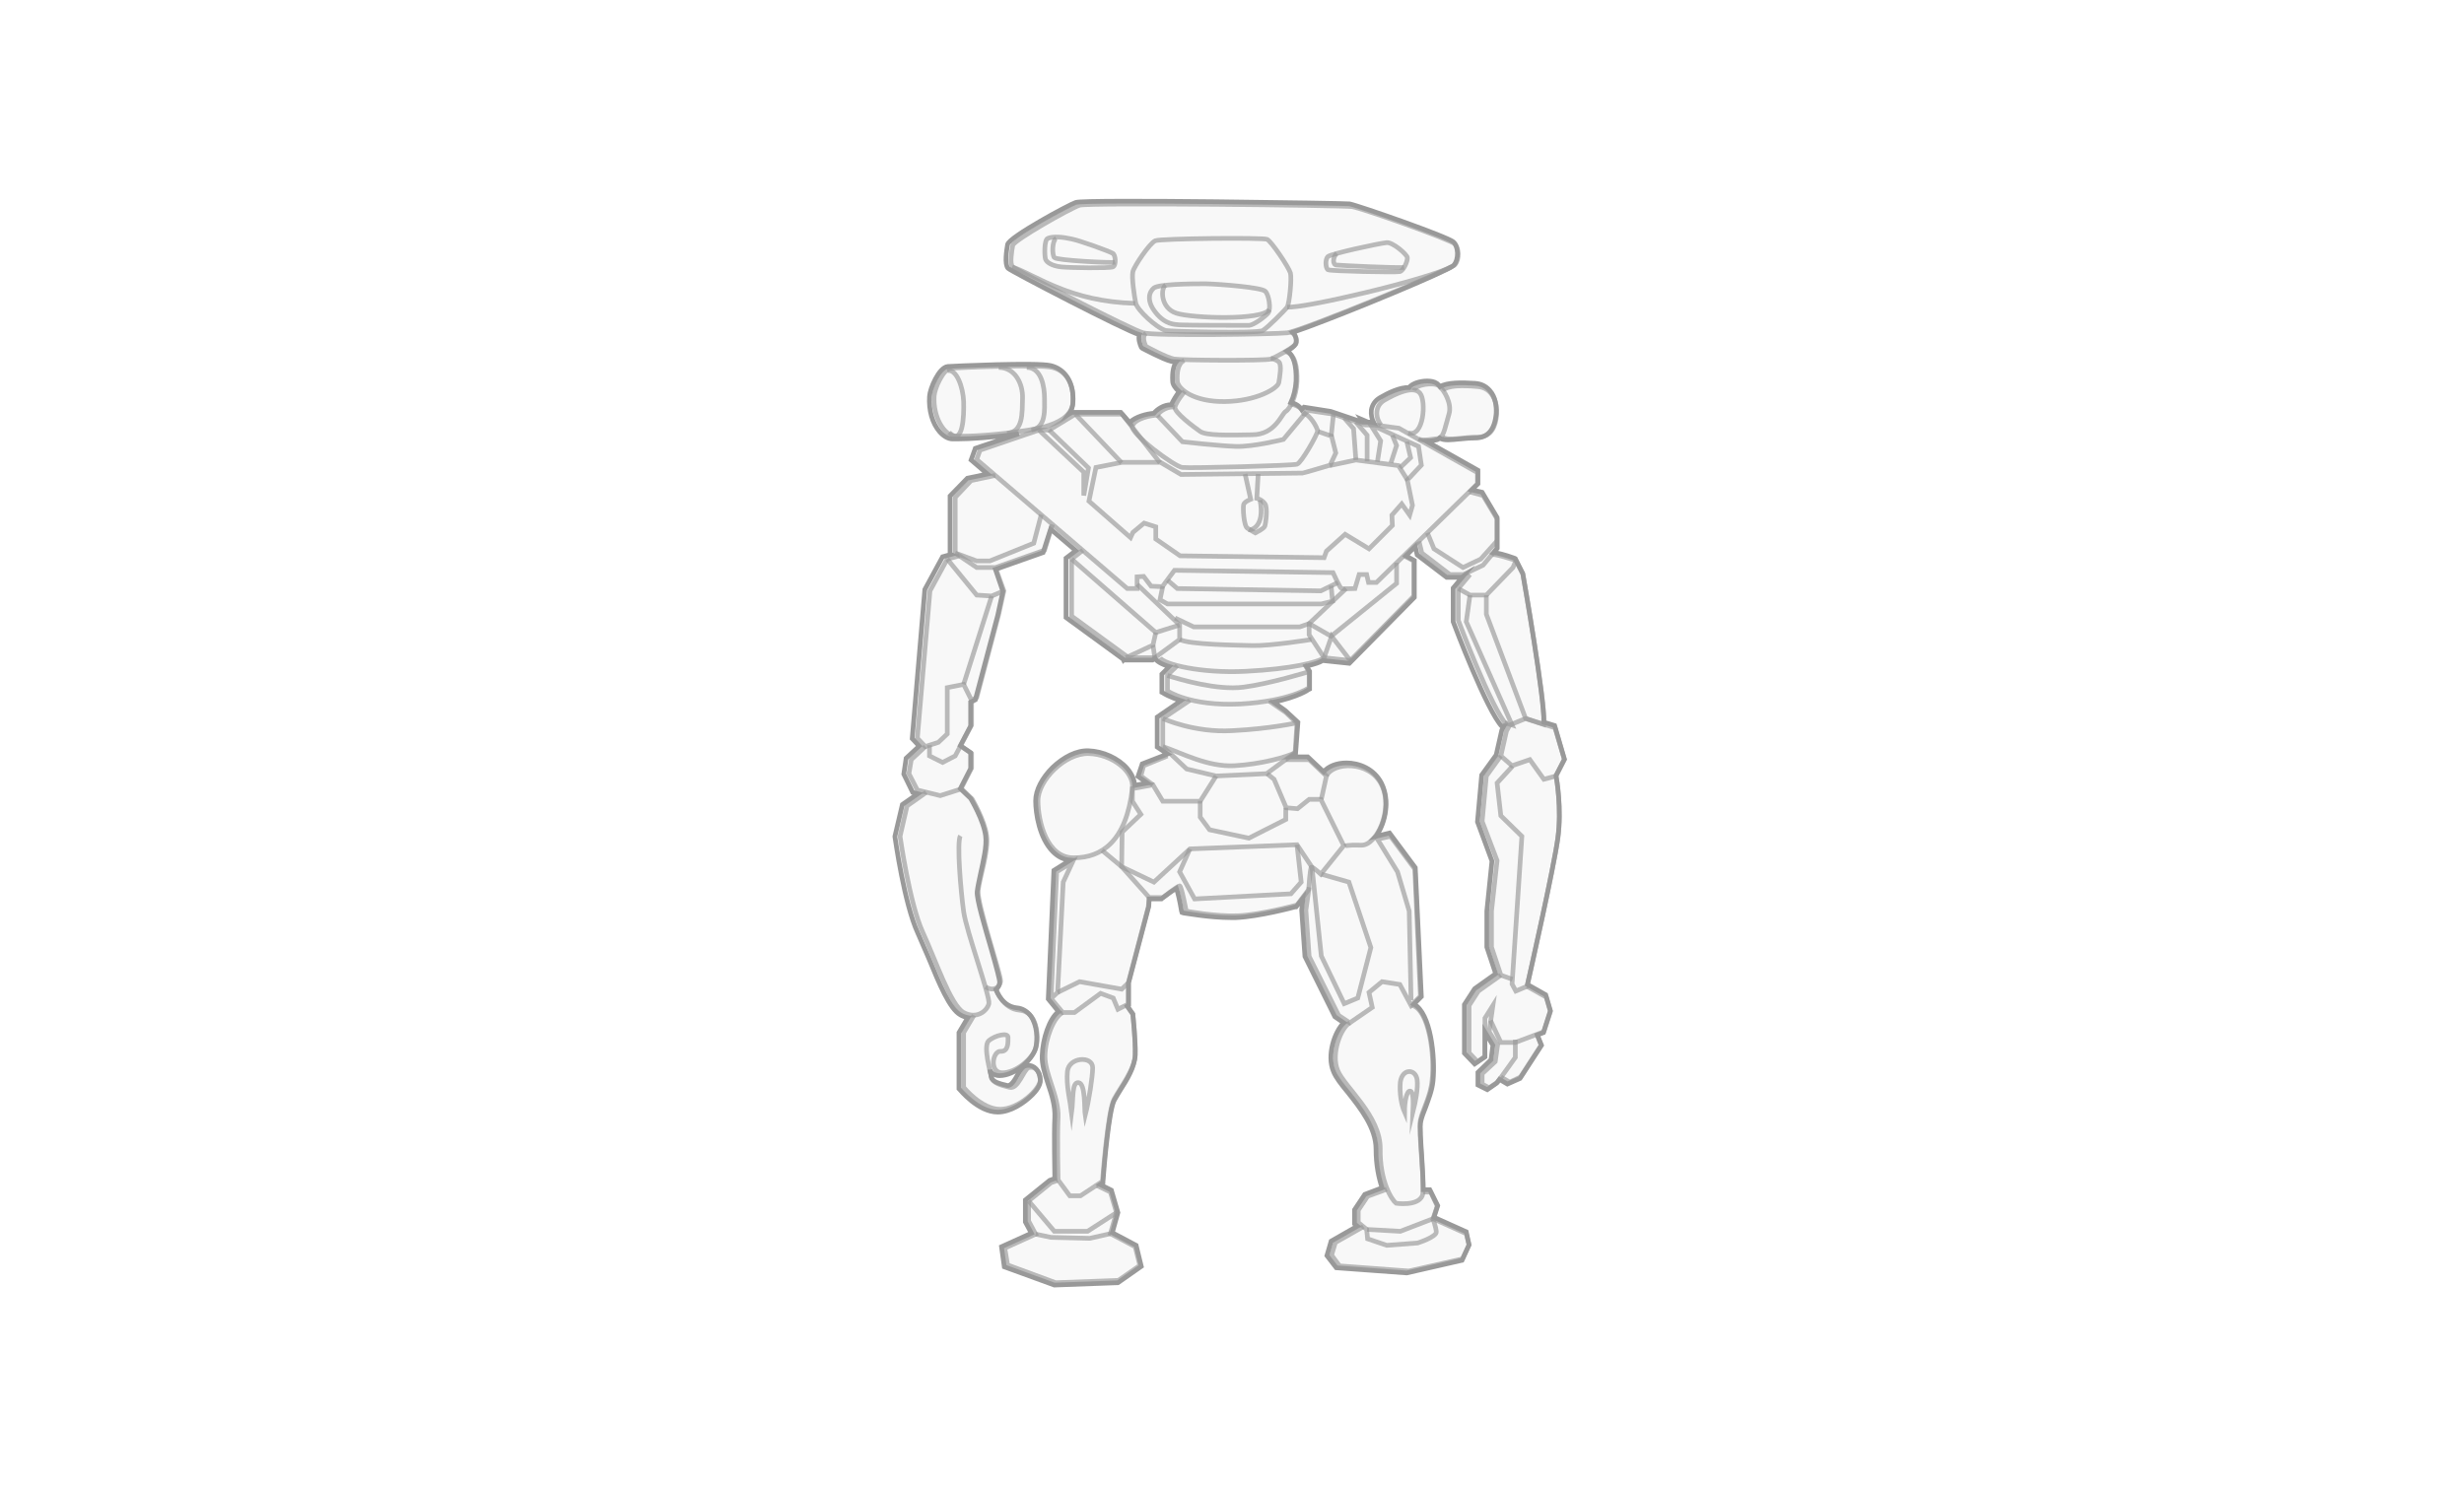
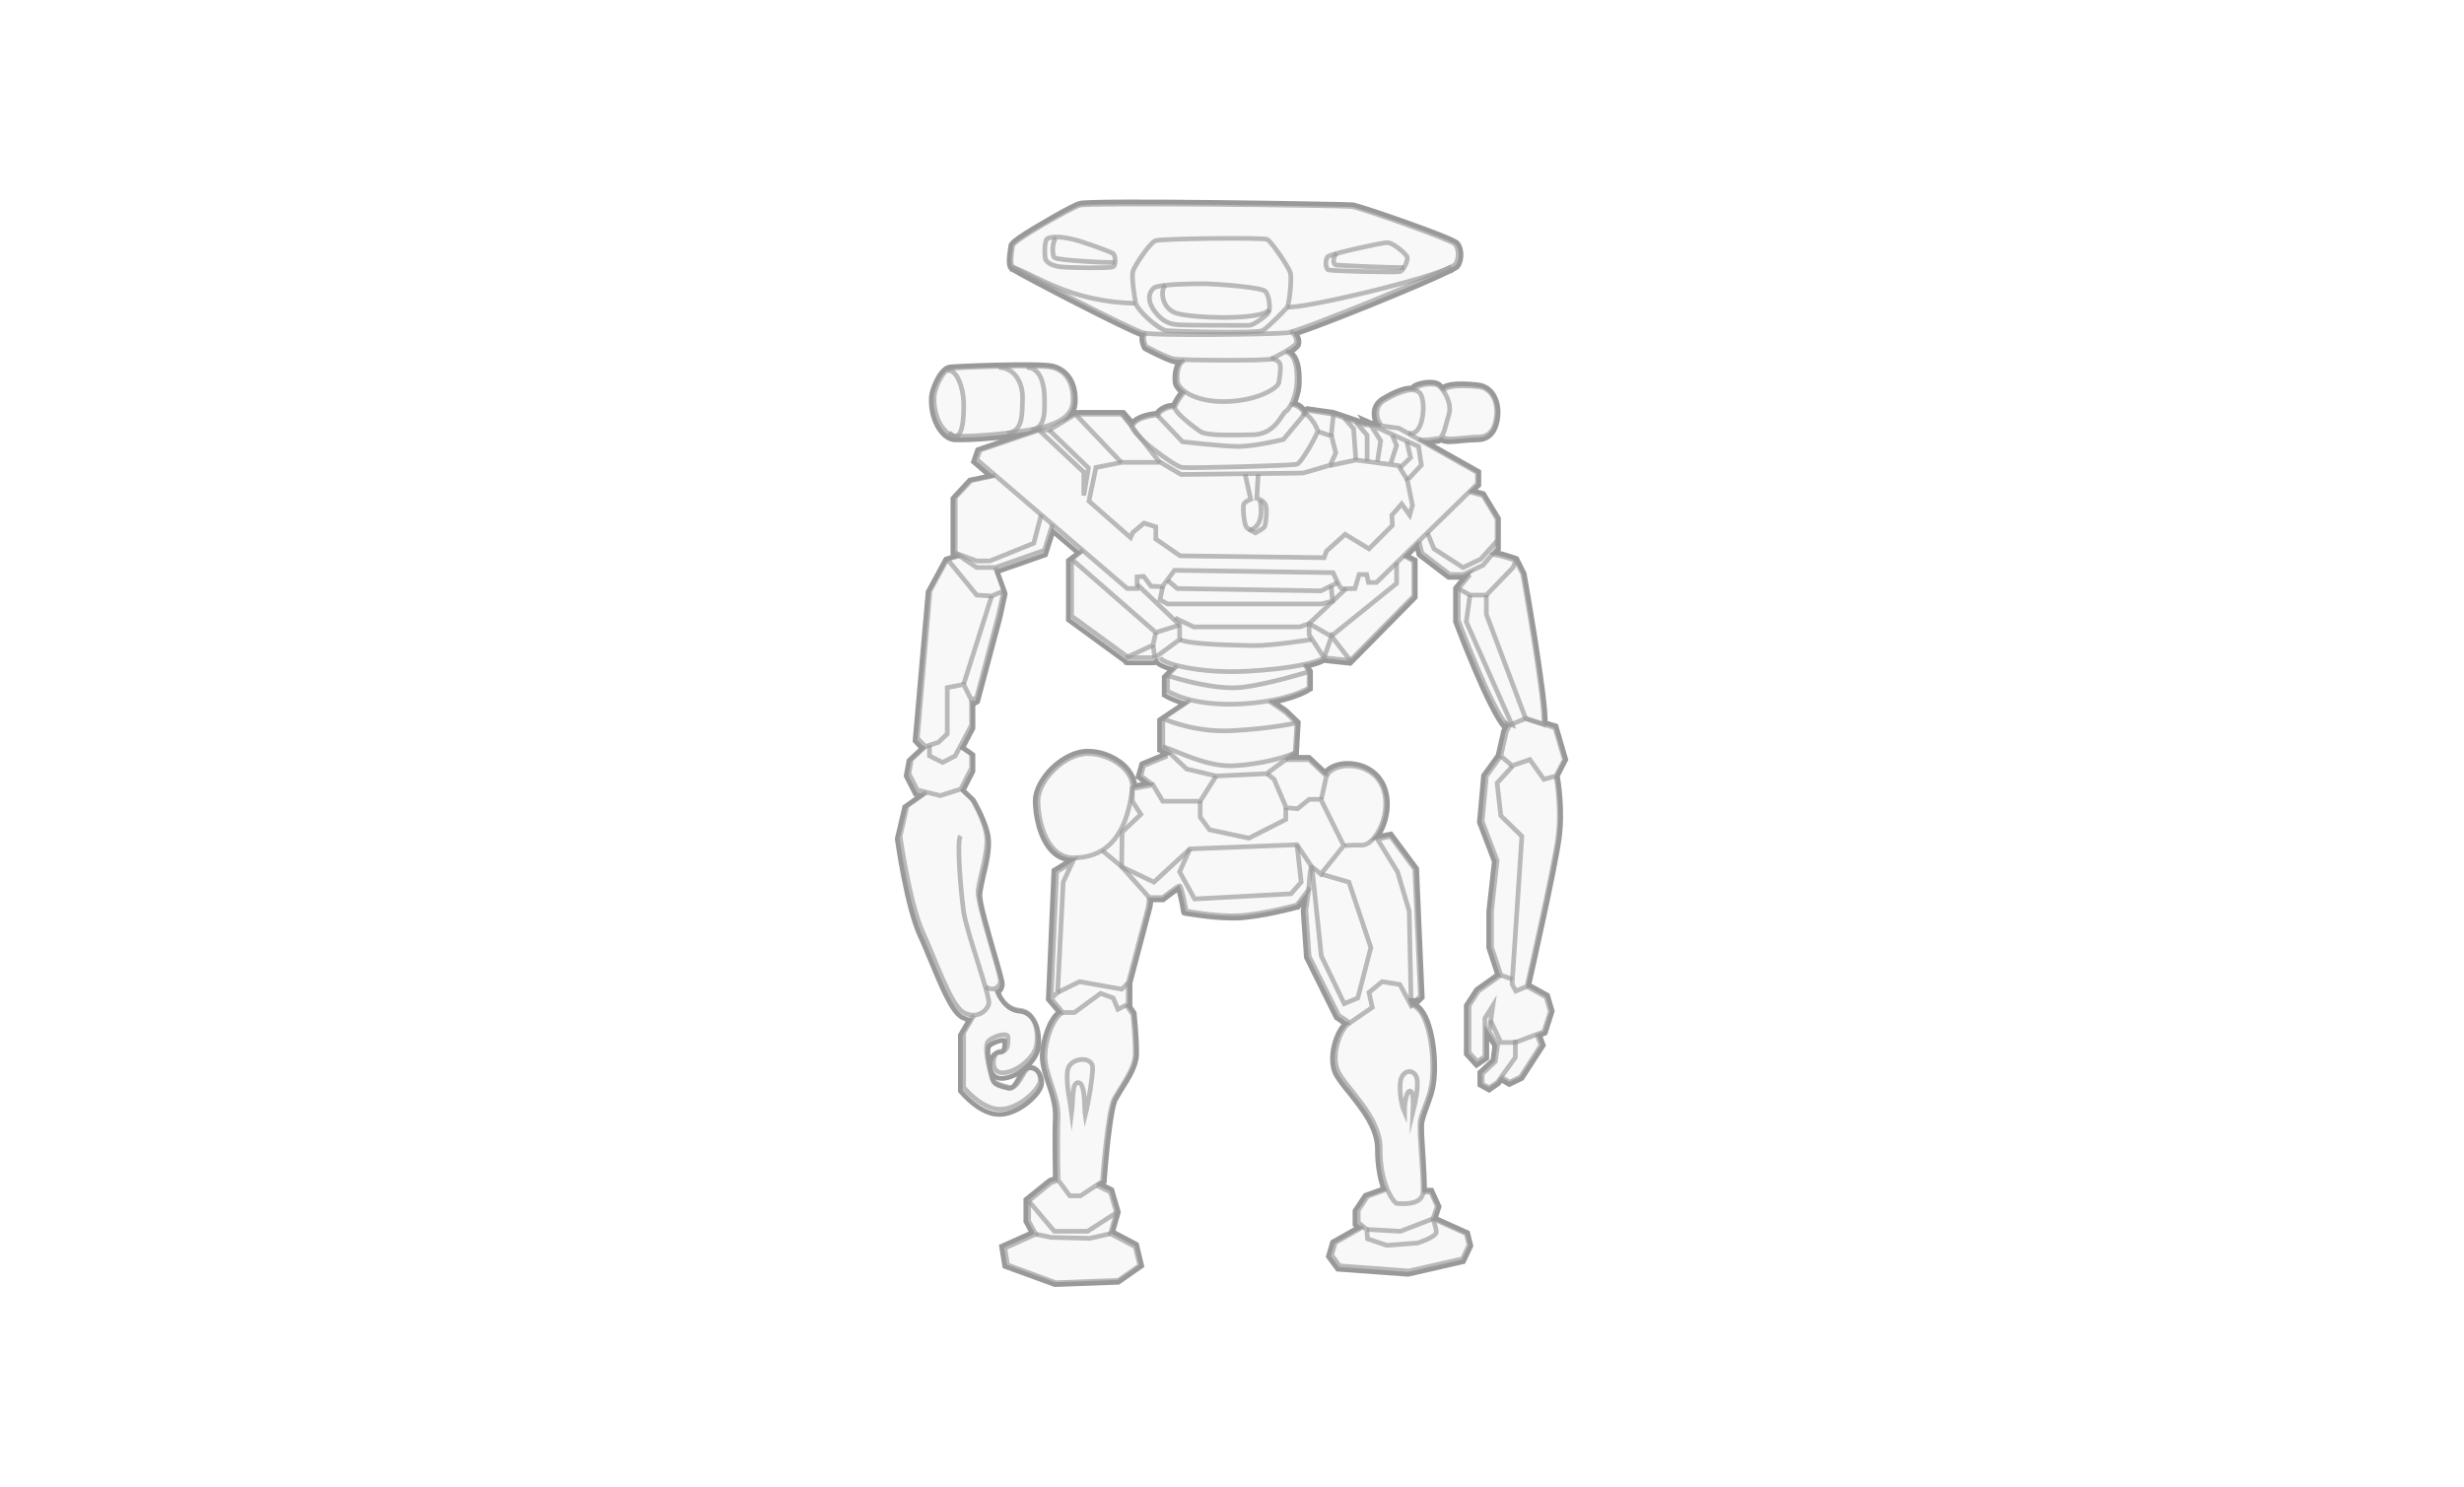
<svg id="bp-571" viewBox="0 0 527 318">
  <style type="text/css">
		.st0{fill:#eee6;stroke:#999;stroke-miterlimit:10;}
		.st1{fill:none;stroke:#999a;stroke-miterlimit:10;}
</style>
  <g>
-     <path class="st0" d="M249.7,161.3l-5.4,2.1l-0.9,2.7l2,1.4l-2.7,0.5c-0.1-1.2-0.6-2.4-1.6-3.6c-1.9-2.2-5.2-3.7-8.3-3.8   c-2.5-0.1-5.3,1.3-7.7,3.6c-2.2,2.2-3.6,4.8-3.6,7.1c0,2.7,0.8,8,3.7,10.9c1.1,1.1,2.3,1.7,3.7,1.8l-3.5,2.2l-1.2,27.5l2.2,2.7   c-2,1.5-3.4,5.9-3.5,9.4c-0.1,1.9,0.6,4,1.3,6.2c0.8,2.3,1.5,4.7,1.4,7c-0.2,4,0,11.4,0,13.1l-1.1,0.4l-5.2,4.2v4.7l1.3,2.4   l-6.4,2.9l0.6,4.3l10.7,3.9l13.6-0.5l5-3.5l-1.1-4.5l-5.1-2.7l1.2-4.3l-1.4-4.8l-2.4-1.2l0.6-0.4l0-0.2c0.3-4.1,1.3-15.3,2.4-17.4   c0.4-0.7,0.8-1.4,1.3-2.2c1.5-2.3,3.1-5,3.2-7.5c0.1-3.2-0.5-8.4-0.5-8.7l0-0.1l-1.2-1.7l0.3-0.2v-4.8l4.3-16.3l0.1-1.6h2.6   l0.1-0.1c1.2-0.9,2.6-1.9,3.1-2.2c0.3,0.8,0.8,3,1.1,4.9l0.1,0.3l0.3,0.1c0.2,0,5.5,1,10.2,1c0.3,0,0.7,0,1,0   c4.9-0.2,12.4-2.2,12.7-2.3l0.2,0l1.5-1.9l-0.3,2.6l0.7,9.9l6.4,12.9l1.9,1.3c-1.9,1.8-3.7,6.9-2.2,10.4c0.5,1.3,1.7,2.8,3.1,4.5   c2.7,3.4,6,7.6,6,12.1c0,3.5,0.6,6.2,1.3,8.3l-3.7,1.4l-2.2,3.3v3l0.6,0.5l-5.6,3.2l-0.9,3.1l2,2.6l15,1.1l0.1,0l11.8-2.7l1.5-3.3   l-0.6-2.8l-6.9-3.1l0.8-2.5l-1.7-3.4h-1.4c0-1.5-0.1-3.8-0.3-6.9c-0.2-3.3-0.5-6.8-0.2-7.8c0.2-0.9,0.6-1.9,1-2.9   c0.6-1.7,1.4-3.6,1.6-5.7c0.5-5.1-0.5-14.5-4.1-16.4l1.6-1.6l-1.3-27.6l-5.5-7.4l-2.9,0.7c0.1-0.1,0.2-0.2,0.2-0.3   c1.8-2.7,2.8-7.3,1-11c-1.6-3.2-4.9-4.4-7.5-4.4c0,0,0,0,0,0c-2.1,0-3.9,0.7-4.9,1.9l-3.4-3.2h-3.6l1-0.7l0.5-6.7l-2.7-2.5   l-2.5-1.8c5.2-1.1,7.4-2.6,7.5-2.7l0.2-0.1v-3.8l-0.7-1.1c1.7-0.4,2.9-0.8,3.5-1.2l5.7,0.6l13.9-14.1v-7.9l-1.8-1l2-2l0.4,1.8   l6.3,4.8h3.2l0.3-0.2l-2.1,2.5v7l0,0.2c0.3,0.8,7.2,19.1,10.5,22.5l0.2-0.2l0.2,0l-0.5,0.9l-1.2,5.3l-3.1,4.3l-0.9,10l3.1,8.4   l-1.1,10.7v7.7l1.9,5.7l-4.5,3.2l-2.2,3.4v10.4l2.2,2.3l2.2-1.5v-5.3l1.7,2.8l-0.4,3.1l-2.8,2.7v2.7l2,1l2-1.4l0.6-0.8l1.7,1   l2.7-1.2l4.6-7.1l-0.9-2.2l1.3-0.5l1.5-4.7l-1-3.4l-3.9-2.2c0.7-3.1,5.7-25.3,6.5-31.4c0.8-6.1-0.2-12.3-0.4-13.3l1.8-3.5l-2.1-7.2   l-2.3-0.7c0.1-5.5-4.3-30.7-4.5-31.8l-1.6-3.2l-0.2-0.1c-2.2-0.8-3.6-1.1-4.4-1.2l0.7-0.9v-6.6l-3.2-5.4l-2.2-0.5l1.3-1.3v-2.9   l-11-6.2c0.5,0,1.1-0.1,1.7-0.2l0.4-0.1c0.3,0,0.5-0.2,0.7-0.4c0.4,0.3,1.1,0.4,1.8,0.4c0.7,0,1.6-0.1,2.6-0.2   c1.1-0.1,2.1-0.2,3.2-0.2c2.7,0,4.2-1.8,4.5-5.2c0.1-1.5-0.1-3.6-1.4-5c-0.8-0.9-1.8-1.4-3.1-1.5c-3-0.2-6-0.2-7.5,0.7   c-0.2-0.3-0.5-0.5-0.7-0.7c-1-0.7-3-0.6-4.4-0.1c-0.5,0.2-1.2,0.5-1.5,1c-2-0.1-4.6,1.2-6.3,2.2c-1,0.6-1.6,1.5-1.8,2.6   c-0.1,1,0.1,1.9,0.5,2.7l-0.4-0.1h-0.8l-1.4-0.6l0.4,0.6h-0.2l-6.8-2.3l-5.7-0.9l-0.5,0.5c-0.5-0.8-1.4-1.3-2.3-1.5   c0.6-1.3,1-2.9,1.1-4.6c0.1-3.3-0.5-5.5-1.9-6.4c0.9-0.5,1.6-1.1,1.8-1.5c0.2-0.5,0.2-1.2-0.1-1.8c-0.1-0.3-0.3-0.5-0.5-0.7   c6.6-2.2,27-10.5,32.8-13.4c0.2-0.1,0.4-0.2,0.6-0.3l0,0c0.5-0.3,0.9-0.5,1-0.6c1.2-1.4,1-4,0-5c-1-1.1-20.6-7.9-22.3-8.2   c-0.4-0.1-56.2-1-58.5-0.3c-1.3,0.4-14.3,7.4-14.6,9c-0.2,1.2-0.7,4.2,0.1,5.1c0.6,0.6,25.2,13.4,28.1,14.2c-0.3,0.9,0.1,2,0.4,2.7   l0.1,0.1l0.1,0.1c0.2,0.1,4.5,2.4,6.2,2.8c0.2,0,0.6,0.1,1.1,0.1c-0.6,0.8-0.9,2.2-0.8,4.1c0,0.7,0.5,1.5,1.4,2.3   c-0.5,0.6-1.3,1.9-1.7,2.8c-1.5-0.1-3.1,1-3.7,1.8c-1.4,0.1-4,0.7-5.2,2l-1.9-2.2h-10.4l-0.7,0.4c0.9-1.2,0.9-2.4,0.9-3.2v-0.1   c0-3.7-1.8-6.4-4.8-7.1c-2.9-0.7-20.7,0.1-22,0.2c-1.9,0.2-3.8,4.7-3.9,6.4c-0.2,2.9,0.6,5.8,2.2,7.6c0.8,0.9,1.8,1.5,2.7,1.5   c0.3,0,0.7,0,1.1,0c2.7,0,7.4-0.3,13.1-1.1l-9.3,3.1l-0.9,2.5l3.5,3l-4.3,0.9l-3.7,3.8v12.4l0.2,0.1l-1.8,0.5l-3.8,7l-2.7,31.9   l1.5,1.6l-2.8,2.6l-0.5,3.4l1.9,3.9l1.1,0.3l-3.3,2.3l-1.6,6.8l0,0.1c0.1,0.6,2,14.3,4.9,20.6c0.7,1.6,1.5,3.5,2.3,5.3   c2.3,5.6,4.5,10.9,6.8,12.2c0.5,0.3,1.1,0.5,1.6,0.6l-1.9,3.2v12l0.1,0.1c0.2,0.2,4,4.9,8.2,4.9c2.7,0,5.6-1.9,7.4-3.7   c0.7-0.7,1.8-2,1.7-3.2c-0.1-1.2-0.5-2.1-1.3-2.7c-0.6-0.4-1.2-0.5-1.9-0.3c-0.6,0.2-1.1,1-1.7,2c-0.6,1.1-1.4,2.4-2.2,2.2   c-1.7-0.4-3.2-0.8-3.4-1.8c0-0.1-0.1-0.4-0.1-0.6c-0.1-0.4-0.2-0.7-0.2-1c0,0,0,0,0,0.1c0.4,0.8,1.2,1.2,2.1,1.2   c3.2,0,7-3.3,7.7-5.9c0.5-1.9,0.3-4.9-1-6.8c-0.7-1-1.8-1.7-3-1.8c-3-0.3-4.2-3.2-4.5-3.9c0.5-0.4,0.8-1,0.8-1.6   c0-0.6-0.6-2.9-1.8-7.1c-1.3-4.5-3.2-10.8-3-12.3c0.1-0.9,0.4-2.3,0.7-3.7c0.6-2.8,1.4-6,1.1-8.2c-0.4-3.3-3.1-7.8-3.2-8l-2.2-2.1   l2.2-4.3V161l-2.2-1.5l2.2-4.2v-5.1l1-0.5l4.8-18.1l1.1-5.1l-1.6-4.7l10.2-3.6l1.6-5l5.4,4.6l-2.1,1.6v12.7l12.2,8.9l0.1,0.2   l0.1-0.1l0.2,0.1h5.9l0.5-0.4c0.3,0.6,1.4,1.3,3.1,1.8l-1.6,1.6v3.9l0.2,0.1c0.1,0.1,1.4,0.9,3.9,1.7l-5.1,3.5v6.4L249.7,161.3z" />
+     <path class="st0" d="M249.5,161.2l-5.3,2.2l-0.8,2.8l1.9,1.4l-2.6,0.5c0-1.2-0.6-2.5-1.6-3.7c-1.9-2.2-5.2-3.7-8.3-3.7   c-2.5-0.1-5.4,1.3-7.8,3.6c-2.2,2.2-3.6,4.8-3.6,7c0,2.7,0.8,8,3.7,10.9c1.1,1.1,2.5,1.7,3.9,1.8l-3.6,2.2l-1.2,27.6l2.3,2.7   c-2,1.5-3.5,5.9-3.6,9.3c0,1.9,0.6,4,1.4,6.2c0.8,2.3,1.5,4.7,1.4,7c-0.2,4,0,11.6,0,13.1l-1.2,0.4l-5.1,4.1v4.7l1.3,2.4l-6.5,2.9   l0.7,4.3l10.7,3.9l13.6-0.5l5-3.5l-1.1-4.6l-5.1-2.7l1.2-4.2l-1.4-4.8l-2.4-1.2l0.8-0.5l0-0.2c0.3-4.1,1.3-15.3,2.4-17.4   c0.4-0.7,0.8-1.4,1.3-2.2c1.5-2.4,3.2-5,3.2-7.5c0.1-3.2-0.5-8.4-0.5-8.7l0-0.1l-1.1-1.6l0.2-0.1v-4.7l4.3-16.3l0.2-1.5h2.6   l0.1-0.1c1.2-0.9,2.5-1.9,3.1-2.3c0.3,0.8,0.8,3,1.1,4.9l0.1,0.3l0.3,0.1c0.2,0,5.4,1,10,1c0.4,0,0.8,0,1.2,0   c4.9-0.2,12.4-2.2,12.7-2.3l0.2,0l1.5-1.9l-0.4,2.6l0.7,10l6.4,12.9l1.9,1.3c-1.9,1.8-3.6,6.9-2.2,10.4c0.5,1.2,1.7,2.7,3.1,4.4   c2.7,3.4,6.1,7.6,6,12.2c0,3.5,0.6,6.3,1.3,8.3l-3.9,1.4l-2.2,3.3v3l0.7,0.6l-5.5,3.1l-0.9,3.1l2,2.7l15,1.1l0.1,0l11.8-2.7   l1.6-3.4l-0.7-2.8l-6.9-3.1l0.8-2.5l-1.6-3.5h-1.5c0-1.5-0.1-3.8-0.3-7.1c-0.2-3.3-0.5-6.7-0.2-7.7c0.2-0.8,0.5-1.8,0.9-2.8   c0.6-1.7,1.4-3.6,1.6-5.8c0.6-4.9-0.4-14.4-4-16.3l1.5-1.5l-1.2-27.6l-5.5-7.4l-2.9,0.6c0.1-0.1,0.1-0.2,0.2-0.3   c1.8-2.7,2.8-7.3,1-11c-1.6-3.2-4.9-4.4-7.5-4.4c0,0-0.1,0-0.1,0c-2.1,0-3.9,0.8-4.8,1.9l-3.4-3.2h-3.7l1-0.7l0.4-6.8l-2.6-2.5   l-2.6-1.8c5.3-1.1,7.5-2.6,7.6-2.7l0.2-0.1v-3.8l-0.7-1.1c1.7-0.4,2.9-0.8,3.5-1.2l5.7,0.6l13.9-14.1v-8l-1.8-0.9l2.1-2.1l0.5,1.9   l6.3,4.8h3.2l0.4-0.2l-2.1,2.5v7l0,0.2c0.3,0.8,7.2,19.1,10.5,22.6l0.2-0.2l0.1,0l-0.5,0.9l-1.2,5.3l-3.1,4.3l-0.9,10l3.2,8.4   l-1.2,10.7v7.7l1.9,5.8l-4.5,3.2l-2.2,3.4v10.4l2.2,2.4l2.2-1.5V221l1.7,2.7l-0.4,3.1l-2.8,2.6v2.7l2,1.1l2-1.4l0.6-0.8l1.7,1   l2.7-1.3l4.6-7.1l-0.8-2.1l1.2-0.5l1.5-4.7l-1-3.4l-4-2.2c0.7-3.1,5.7-25.3,6.5-31.4c0.8-6-0.2-12.2-0.4-13.3l1.8-3.5l-2.1-7.2   l-2.3-0.7c0.2-5.4-4.3-30.8-4.5-31.9l-1.6-3.2l-0.2-0.1c-2.1-0.7-3.4-1.1-4.3-1.2l0.6-0.7v-6.6l-3.2-5.3l-2.3-0.6l1.3-1.2v-2.9   l-11-6.2c0.5,0,1-0.1,1.4-0.2c0.3,0,0.6-0.1,0.9-0.1c0.2,0,0.4-0.2,0.6-0.3c0.4,0.3,1.1,0.4,1.9,0.4c0.7,0,1.6-0.1,2.6-0.2   c1.1-0.1,2.2-0.2,3.2-0.2c2.7,0,4.2-1.8,4.5-5.3c0.2-2.4-0.8-6.2-4.5-6.5c-3.9-0.4-6.2-0.2-7.4,0.6c-0.3-0.3-0.5-0.5-0.7-0.7   c-1-0.7-3.2-0.5-4.6,0c-0.6,0.2-1,0.5-1.2,0.8c-1.5-0.1-3.6,0.7-6.3,2.3c-1.3,0.8-1.7,1.9-1.8,2.7c-0.1,1,0.1,1.9,0.5,2.6l-0.6-0.1   h-0.5l-1.6-0.7l0.5,0.7h-0.2l-6.8-2.3l-5.6-0.8l-0.5,0.5c-0.5-0.8-1.3-1.4-2.2-1.6c0.5-1.3,1-2.9,1-4.5c0.1-3.4-0.5-5.5-1.9-6.5   c0.9-0.5,1.5-1.1,1.7-1.4c0.2-0.5,0.2-1.2-0.1-1.8c-0.1-0.3-0.3-0.5-0.4-0.7c6.4-2.1,26.6-10.3,32.7-13.3c0.3-0.1,0.6-0.2,0.8-0.4   l0,0c0.5-0.3,0.9-0.5,1-0.6c1.1-1.4,1-4,0-5.1c-1-1.2-20.6-7.9-22.3-8.2c-0.4-0.1-56.1-1.1-58.5-0.3c-1.1,0.3-4.9,2.4-7.9,4.2   c-6.6,3.8-6.7,4.5-6.8,4.8c-0.5,3-0.5,4.5,0.1,5c0,0,0.1,0,0.1,0.1l0,0c0.1,0,0.1,0.1,0.2,0.1c2.8,1.7,24.7,13.1,27.7,14   c-0.3,0.9,0.1,2,0.4,2.7l0.1,0.1l0.1,0.1c0.2,0.1,4.5,2.4,6.2,2.8c0.2,0,0.6,0.1,1.1,0.1c-0.7,0.9-1,2.3-0.9,4.1   c0,0.7,0.5,1.5,1.4,2.3c-0.5,0.6-1.4,1.9-1.7,2.8c-1.6-0.1-3.1,0.9-3.6,1.7c-1.3,0.1-4.1,0.6-5.2,2l-1.9-2.2h-10.4l-0.8,0.5   c0.9-1.3,0.9-2.5,0.9-3.2l0-0.1c0-3.7-1.8-6.3-4.8-7.1c-2.9-0.7-20.6,0-22,0.2c-2,0.1-3.9,4.7-4,6.4c-0.2,2.9,0.7,5.9,2.3,7.7   c0.8,0.9,1.7,1.4,2.7,1.5c0,0,0.1,0,0.1,0c0,0,0,0,0,0c0,0,0,0,0,0c0.3,0,0.7,0,1.1,0c2.4,0,5.9-0.2,10-0.7l0,0.1   c0.3,0,0.6-0.1,0.8-0.2c0.8-0.1,1.5-0.2,2.3-0.3l-9.4,3.2l-0.9,2.6l3.5,3l-4.3,0.9l-3.6,3.9v12.4l0.2,0.1l-1.7,0.5l-3.8,7   l-2.8,31.9l1.5,1.6l-2.8,2.6l-0.6,3.3l2,3.9l1.1,0.3l-3.4,2.4l-1.6,6.8l0,0.1c0.1,0.6,2,14.3,4.8,20.5c0.8,1.7,1.6,3.7,2.4,5.6   c2.3,5.5,4.4,10.7,6.6,12c0.6,0.3,1.1,0.5,1.6,0.6l-1.9,3.2v12l0.1,0.1c0.2,0.2,4,4.9,8.2,4.9c2.9,0,5.8-2,7.4-3.7   c0.7-0.7,1.8-2.1,1.7-3.2c-0.1-1.2-0.5-2.2-1.3-2.7c-0.6-0.4-1.2-0.5-1.9-0.2c-0.6,0.2-1,1-1.6,1.9c-0.6,1.1-1.4,2.5-2.2,2.3   l-0.1,0c-1.7-0.4-3.1-0.8-3.3-1.7l-0.1-0.4c-1.4-5.4-1-6.7-0.7-7c1.1-0.9,3-1.3,3.3-1.1l0,0.2c0,0.7,0,1.7-0.4,2.1   c-0.1,0.1-0.4,0.2-0.7,0.2c-0.6,0-1.1,0.3-1.5,0.9c-0.6,0.9-0.8,2.4-0.2,3.5c0.4,0.7,1.1,1.2,2.1,1.2c3.2,0,7-3.3,7.7-5.9   c0.4-1.6,0.5-4.8-1-6.8c-0.7-1-1.7-1.6-2.9-1.7c-3.1-0.3-4.4-3.6-4.5-4c0.5-0.4,0.8-0.9,0.9-1.7c0-0.6-0.6-2.8-1.8-6.9   c-1.3-4.6-3.2-10.9-3-12.5c0.1-0.9,0.4-2.3,0.7-3.7c0.7-2.8,1.4-6,1.1-8.3c-0.4-3.3-3.1-7.8-3.2-8l-2.2-2.1l2.1-4.1v-3.5l-2.2-1.5   l2.2-4.2v-5.1l1-0.6l4.8-18l1.1-5.1l-1.7-4.7l10.3-3.6l1.6-5l5.4,4.6l-2.1,1.6v12.7l12.2,8.9l0.1,0.2l0.1,0l0.1,0.1h5.9l0.4-0.3   c0.3,0.6,1.6,1.2,3.3,1.7l-1.6,1.6v3.9l0.2,0.1c0.1,0.1,1.4,0.9,4,1.7l-5.2,3.5v6.5L249.5,161.2z M301.8,214l0.4,0l-0.3,0.3   L301.8,214z" />
  </g>
  <g>
-     <path class="st1" d="M230.9,43.9c-1.9,0.6-14.1,7.5-14.3,8.6c-0.2,1.1-0.7,4,0,4.6c0.7,0.7,25.5,13.5,27.9,14.1   c2.5,0.7,28,0.3,30.8,0c2.8-0.3,34.9-13.5,35.9-14.6c1-1.2,0.8-3.5,0-4.4c-0.8-0.9-20-7.7-22-8C287.1,43.9,232.6,43.3,230.9,43.9z" />
-     <path class="st1" d="M249.3,70.7c-2-0.6-6.1-4.4-6.4-5.9c-0.3-1.5-0.9-5.5-0.6-6.7c0.3-1.2,3.6-6.1,4.8-6.6   c1.2-0.5,23-0.7,23.9-0.3c0.9,0.4,4.6,5.9,5,7.2c0.3,1.2-0.2,6.5-0.7,7.3c-0.5,0.7-4.1,4.3-5.2,5S250.2,70.9,249.3,70.7z" />
+     <path class="st1" d="M230.9,43.9c-1.9,0.6-14.1,7.5-14.3,8.6s-0.7,4,0,4.6c0.7,0.7,25.5,13.5,27.9,14.1c2.5,0.7,28,0.3,30.8,0   s34.9-13.5,35.9-14.6c1-1.2,0.8-3.5,0-4.4s-20-7.7-22-8C287.1,43.9,232.6,43.3,230.9,43.9z" />
+     <path class="st1" d="M249.3,70.7c-2-0.6-6.1-4.4-6.4-5.9c-0.3-1.5-0.9-5.5-0.6-6.7c0.3-1.2,3.6-6.1,4.8-6.6s23-0.7,23.9-0.3   s4.6,5.9,5,7.2c0.3,1.2-0.2,6.5-0.7,7.3c-0.5,0.7-4.1,4.3-5.2,5S250.2,70.9,249.3,70.7z" />
    <path class="st1" d="M252.4,69.5c-1.1-0.1-3.1,0-5.2-2.6c-2.1-2.6-1.4-4.5-0.4-5.3s7.6-0.9,11-0.9c3.5,0.1,12,0.8,12.8,1.6   c0.8,0.7,1.3,3.9,0.6,4.7c-0.7,0.8-3,2.5-4,2.6C266.1,69.6,253.9,69.6,252.4,69.5z" />
    <path class="st1" d="M249.3,61c-1.1,0.7-1.1,4.9,2.3,6s18.5,1.6,19.9-0.8" />
-     <path class="st1" d="M224.1,51c-0.8,0.3-0.7,3.7-0.5,4.4s1.4,1.5,3.4,1.7c2,0.2,10.2,0.3,11,0c0.8-0.3,0.6-2.6,0-2.9   c-0.6-0.4-7.2-2.8-8.9-3.1C227.3,50.7,225.2,50.5,224.1,51z" />
-     <path class="st1" d="M225.9,51c-0.9,0.5-0.9,3.5-0.4,4.1c0.5,0.6,12,1.2,13,1" />
-     <path class="st1" d="M296.6,51.9c-1.9,0.2-12,2.4-12.6,3c-0.6,0.6-0.5,2.4,0,2.8c0.5,0.3,14.6,0.6,15.4,0.4c0.8-0.2,1.7-2.3,1.6-3   S297.9,51.8,296.6,51.9z" />
+     <path class="st1" d="M224.1,51c-0.8,0.3-0.7,3.7-0.5,4.4s1.4,1.5,3.4,1.7s10.2,0.3,11,0s0.6-2.6,0-2.9c-0.6-0.4-7.2-2.8-8.9-3.1   C227.3,50.7,225.2,50.5,224.1,51z" />
+     <path class="st1" d="M225.9,51c-0.9,0.5-0.9,3.5-0.4,4.1s12,1.2,13,1" />
+     <path class="st1" d="M296.6,51.9c-1.9,0.2-12,2.4-12.6,3s-0.5,2.4,0,2.8c0.5,0.3,14.6,0.6,15.4,0.4c0.8-0.2,1.7-2.3,1.6-3   S297.9,51.8,296.6,51.9z" />
    <path class="st1" d="M285.9,54.2c-0.9,0.9-0.9,2.5,0,2.5c0.9,0.1,13.4,0.7,14.4,0.5" />
    <path class="st1" d="M245.1,71.3c-1.1,0.8,0,2.8,0,2.8s4.4,2.4,6,2.7c1.7,0.3,19.7,0.4,20.7,0c1.1-0.4,5.1-2.6,5.4-3.3   c0.3-0.7-0.1-2.1-1.2-2.5" />
-     <path class="st1" d="M253.3,77.1c-1.4,0.6-1.6,2.7-1.5,4.4c0.1,1.7,3.5,4.5,10.2,4.4c6.8-0.1,11.2-2.8,11.5-4   c0.2-1.2,0.7-3.9,0-4.5c-0.7-0.6-1.7-0.7-1.7-0.7" />
-     <path class="st1" d="M275,75.2c2,0.6,2.5,3.3,2.4,6.4c-0.1,3.1-1.5,5.9-2.4,6.4c-0.9,0.5-2.2,5-7.2,5c-5,0.1-9.8,0.2-11.1-0.7   c-1.3-0.9-5.6-4.1-5.4-5.2c0.2-1.1,2.1-3.4,2.1-3.4" />
-     <path class="st1" d="M251.3,87.1c-1.7-0.3-3.5,1.1-3.7,1.7c-1.4,0-4.8,0.7-5.4,2.3c-0.6,1.6,9.1,8.8,10.7,8.9   c1.6,0.2,23.7-0.4,24.5-0.7c0.9-0.2,4.4-6.4,4.4-7.1c0-0.7-1.7-3.6-2.9-3.7c-0.3-1.2-1.8-2-2.9-2" />
+     <path class="st1" d="M253.3,77.1c-1.4,0.6-1.6,2.7-1.5,4.4c0.1,1.7,3.5,4.5,10.2,4.4c6.8-0.1,11.2-2.8,11.5-4   c0.2-1.2,0.7-3.9,0-4.5s-1.7-0.7-1.7-0.7" />
+     <path class="st1" d="M275,75.2c2,0.6,2.5,3.3,2.4,6.4s-1.5,5.9-2.4,6.4s-2.2,5-7.2,5c-5,0.1-9.8,0.2-11.1-0.7   c-1.3-0.9-5.6-4.1-5.4-5.2c0.2-1.1,2.1-3.4,2.1-3.4" />
+     <path class="st1" d="M251.3,87.1c-1.7-0.3-3.5,1.1-3.7,1.7c-1.4,0-4.8,0.7-5.4,2.3c-0.6,1.6,9.1,8.8,10.7,8.9   c1.6,0.2,23.7-0.4,24.5-0.7c0.9-0.2,4.4-6.4,4.4-7.1s-1.7-3.6-2.9-3.7c-0.3-1.2-1.8-2-2.9-2" />
    <path class="st1" d="M242.2,91.2l-2.2-2.6h-10l-5.6,3.4h-2.2l-12.6,4.3l-0.7,2l32.2,27.6h2.1v-2.5l1.4-0.1l1.6,2.1l2.4,0.1l2.6-3.5   l33.9,0.5c0,0,1.5,3.3,1.8,3.4c0.2,0.1,2.9,0,2.9,0l0.9-3h1.6l0.4,1.7h1.7l21.6-21.1v-2.4l-16.8-9.5l-5.3-0.7H292l-6.8-2.3   l-5.4-0.8l-0.8,0.8l-4.5,5.4c0,0-6.4,1.6-10.1,1.5c-3.6-0.1-11.5-1-11.5-1l-5.3-5.6" />
    <polyline class="st1" points="222.2,92 231.8,101 231.8,106 232.8,100.1 224.4,92  " />
-     <path class="st1" d="M281.9,92.3l2.9,1l0.9,3.6l-1.2,2.6c0,0-5.7,1.7-5.9,1.7s-26,0.3-26,0.3l-4.4-2.6h-8.2l-5.6,1.1l-1.5,7.2   l8.9,7.8l0.5-1.1l2.4-2l2.5,0.8v2.6l5.2,3.6l30.8,0.4l0.5-1.4l4-3.6l5.1,3.1l5-5l-0.1-2.2l2.1-2.4l1.7,2.4l0.6-2.1l-1.1-5.4l3-3.2   l-0.6-4l-10.3-4.7l2.2,3.5l-0.7,4.5" />
+     <path class="st1" d="M281.9,92.3l2.9,1l0.9,3.6l-1.2,2.6c0,0-5.7,1.7-5.9,1.7s-26,0.3-26,0.3l-4.4-2.6H240l-5.6,1.1l-1.5,7.2   l8.9,7.8l0.5-1.1l2.4-2l2.5,0.8v2.6l5.2,3.6l30.8,0.4l0.5-1.4l4-3.6l5.1,3.1l5-5l-0.1-2.2l2.1-2.4l1.7,2.4l0.6-2.1l-1.1-5.4l3-3.2   l-0.6-4l-10.3-4.7l2.2,3.5l-0.7,4.5" />
    <line class="st1" x1="230" y1="88.6" x2="239.9" y2="99" />
    <line class="st1" x1="240" y1="88.6" x2="248.1" y2="99" />
    <line class="st1" x1="284.7" y1="93.4" x2="285.2" y2="88.6" />
    <polyline class="st1" points="284.4,99.6 290,98.4 299.1,99.6 301.1,102.8  " />
    <polyline class="st1" points="287.5,89.4 289.5,91.7 290,98.4  " />
    <polyline class="st1" points="290,90.3 292.4,93.1 292.4,98.7  " />
    <polyline class="st1" points="297.8,93.1 298.7,95.3 297.5,99  " />
    <polyline class="st1" points="300.9,94.5 301.7,97.9 299.4,100.1  " />
-     <path class="st1" d="M266.3,101.4l1.2,5.4c0,0-1.3,0.5-1.5,1.1s0,4.6,0.8,5.1c0.8,0.5,1.7,1,1.7,1s1.8-0.9,2-1.4   c0.2-0.5,0.7-4.1,0-4.9c-0.7-0.9-1.7-1.1-1.7-1.1l0.3-5.2" />
+     <path class="st1" d="M266.3,101.4l1.2,5.4c0,0-1.3,0.5-1.5,1.1s0,4.6,0.8,5.1s1.7,1,1.7,1s1.8-0.9,2-1.4s0.7-4.1,0-4.9   c-0.7-0.9-1.7-1.1-1.7-1.1l0.3-5.2" />
    <path class="st1" d="M267.1,113.3c0.4,0.2,3.5-0.5,2.4-6.3" />
    <path class="st1" d="M220,92c-6.8,1.1-12.7,1.4-15.7,1.3c-2.3-0.1-4.8-4-4.5-8.6c0.1-1.7,2-5.8,3.5-5.9c1.5-0.2,19-0.9,21.8-0.2   c2.8,0.7,4.4,3.2,4.4,6.6C229.5,86.7,229.8,90.5,220,92z" />
    <path class="st1" d="M202.6,79.3c2-0.5,3.4,3.6,3.5,6.6s-0.1,9.7-3.1,6.6" />
    <path class="st1" d="M213.6,78.6c3.5,0,5.2,3.5,5.1,6.6c-0.1,3.1,0.2,7.2-3.3,7.5" />
    <path class="st1" d="M219.6,78.6c3.2,0,3.8,4.3,3.8,6.6s0.4,6.3-2.8,6.8" />
    <path class="st1" d="M295.4,90.9c-1-1-1.7-3.9,0.7-5.3s6.2-3.2,7.6-1.5s0.8,9.6-2.5,8.5" />
    <path class="st1" d="M302.4,83.5c0.3-1.2,4.1-1.8,5.3-1c1.2,0.9,2.9,3.9,2.2,6.1c-0.7,2.3-1.1,5-2.2,5.2c-1.1,0.1-3.4,0.6-4.3,0.1" />
-     <path class="st1" d="M308.6,83.5c1.1-1.1,4.2-1.1,7.5-0.8s4.2,3.7,4,6s-1,4.8-4,4.8c-3,0-6.5,0.9-7.5,0" />
+     <path class="st1" d="M308.6,83.5c1.1-1.1,4.2-1.1,7.5-0.8s4.2,3.7,4,6s-1,4.8-4,4.8s-6.5,0.9-7.5,0" />
    <polyline class="st1" points="314.3,105.2 317.2,106 320.2,111 320.2,117.3 317.2,120.9 313,122.9 310.1,122.9 304.1,118.3    303.5,115.8  " />
    <polyline class="st1" points="305.3,114 306.7,117.4 312.9,121.4 316.7,119.6 320.2,115.7  " />
    <polyline class="st1" points="212.9,101.7 207.7,102.8 204.3,106.4 204.3,118.3 208.9,121.4 212.9,121.4 223.4,117.7 225.1,112.2     " />
    <polyline class="st1" points="222.7,110.1 221.1,116.2 211.7,120 208.9,120 204.3,118.3  " />
    <polyline class="st1" points="231.6,117.7 229.2,119.6 229.2,131.8 241.4,140.7 247,140.7 252.3,136.8 252.3,133.7 243.2,125  " />
    <polyline class="st1" points="229.2,119.6 247.2,135.3 252.3,133.7  " />
    <polyline class="st1" points="247.2,135.3 246.6,138 240.8,140.7  " />
    <line class="st1" x1="246.6" y1="138" x2="247" y2="140.7" />
    <polyline class="st1" points="287.9,125.9 280,133.4 280,135.8 283.2,140.7 288.8,141.3 302.4,127.5 302.4,120 300.3,118.9  " />
    <polyline class="st1" points="249.7,124.1 251.8,125.9 282.5,126.4 286.2,124.6  " />
    <polyline class="st1" points="248.7,125.4 248.1,128.3 249.7,129.2 282.6,129.2 285,128.6 284.7,125.3  " />
    <polyline class="st1" points="251.3,132.2 255.3,134.1 278,134.1 280,133.4 284.7,136.1 298.7,124.8 298.7,120.4  " />
    <path class="st1" d="M252.3,136.8c2.2,1.1,11.8,1.2,15.6,1.3c3.9,0.1,12.6-1.3,12.6-1.3" />
    <path class="st1" d="M248.1,140.7c0.8,1.4,8.7,3.4,18.4,2.9s15.4-1.9,16.7-2.9l1.6-4.6l4,5.2" />
    <path class="st1" d="M251.8,142.4l-2.1,2v3.4c0,0,4.7,3.3,15.5,2.8c10.8-0.6,14.8-3.5,14.8-3.5v-3.4l-1-1.6" />
-     <path class="st1" d="M249.7,144.5c2.8,0.9,10.6,3.2,16.2,2.5c5.6-0.7,14-3.3,14-3.3" />
+     <path class="st1" d="M249.7,144.5c2.8,0.9,10.6,3.2,16.2,2.5s14-3.3,14-3.3" />
    <polyline class="st1" points="254.5,149.8 248.7,153.7 248.7,159.7 253.8,164.5 260.1,166 270.9,165.5 277,161 277.4,154.7    275,152.4 271.5,150  " />
    <path class="st1" d="M248.7,153.7c0,0,6.7,3.1,14.9,2.6c8.1-0.4,13.9-1.7,13.9-1.7" />
    <path class="st1" d="M248.7,159.7c4.1,1.4,9.6,4.4,15.3,4.1s11.4-1.9,13-2.8" />
-     <path class="st1" d="M260.1,166l-3.4,5.4h-8l-2.1-3.5l-4.4,0.8v2.7l1.8,2.8l-4,3.8l-0.1,7.4l5.9,6.6h2.9c0,0,3.2-2.5,3.6-2.5   c0.4,0,1.4,5.4,1.4,5.4s6.2,1.2,11.1,1c4.9-0.2,12.6-2.3,12.6-2.3l2.5-3.3c0,0,0.3-4.8,0.6-4.8c0.4,0,2,1.5,2,1.5l4.9-6.1l-4.9-9.9   H280l-2.5,2l-2.4-0.2l-2.6-6.1l-1.5-1.2" />
+     <path class="st1" d="M260.1,166l-3.4,5.4h-8l-2.1-3.5l-4.4,0.8v2.7l1.8,2.8l-4,3.8l-0.1,7.4l5.9,6.6h2.9c0,0,3.2-2.5,3.6-2.5   c0.4,0,1.4,5.4,1.4,5.4s6.2,1.2,11.1,1s12.6-2.3,12.6-2.3l2.5-3.3c0,0,0.3-4.8,0.6-4.8c0.4,0,2,1.5,2,1.5l4.9-6.1l-4.9-9.9H280   l-2.5,2l-2.4-0.2l-2.6-6.1l-1.5-1.2" />
    <polyline class="st1" points="254.5,181.6 252.3,186.5 255.5,192.3 276.1,191.2 278.3,188.7 277.4,180.7  " />
    <polyline class="st1" points="256.7,171.3 256.7,174.8 258.7,177.5 267.1,179.3 275,175.3 275,172.8  " />
    <polyline class="st1" points="275,162.5 280,162.5 283.7,166 282.6,171  " />
    <polyline class="st1" points="249.7,161.7 244.6,163.8 244,166 246.6,167.9  " />
    <path class="st1" d="M283.7,166c1.4-3,9.2-3.4,11.8,1.9c2.6,5.3-1.1,13-4.3,12.9c-3.2-0.1-3.6,0.2-3.6,0.2" />
    <path class="st1" d="M242.2,168.6c0.4-3.5-4.3-7.3-9.4-7.4c-5-0.1-10.8,5.7-10.8,10.1c0,4.4,1.9,12.3,7.7,12.2   C235.6,183.5,240.9,180,242.2,168.6z" />
    <polyline class="st1" points="224.8,213.6 226.2,212.3 227.4,188.7 229.4,184.4 226,186.5 224.8,213.6 227.3,216.6 229.8,216.6    235.4,212.5 238.1,213.5 239.1,215.9 241.3,214.8 241.3,210.3 245.6,194 245.8,192  " />
    <polyline class="st1" points="226.2,212.3 230.9,210 239.9,211.6 241.3,210.3  " />
-     <path class="st1" d="M227.3,216.6c-1.9,0.9-3.7,5.4-3.8,9.2c-0.1,3.9,3,8.7,2.8,13.2c-0.2,4.5,0,13.4,0,13.4l2.5,3.4h2.3l4.7-3.1   c0,0,1.1-15,2.5-17.6c1.4-2.6,4.4-6.3,4.5-9.5c0.1-3.2-0.5-8.6-0.5-8.6l-1.4-2" />
+     <path class="st1" d="M227.3,216.6c-1.9,0.9-3.7,5.4-3.8,9.2c-0.1,3.9,3,8.7,2.8,13.2s0,13.4,0,13.4l2.5,3.4h2.3l4.7-3.1   c0,0,1.1-15,2.5-17.6s4.4-6.3,4.5-9.5s-0.5-8.6-0.5-8.6l-1.4-2" />
    <path class="st1" d="M229.2,238c0.4-3.1,0-6.6,1.5-6.4c1.5,0.2,1.2,5.7,1.4,7c0.8-3.1,1.6-8.3,1.6-10.2c0-2.6-5.1-2.3-5.4,0.8   C228,232.2,228.9,235.6,229.2,238z" />
    <polyline class="st1" points="280,189.8 279.3,194.7 280,204.6 286.3,217.2 288.7,218.8 293.5,215.5 292.8,212.3 295.6,210    299.4,210.6 301.8,215.1 303.8,213.1 302.6,185.9 297.4,178.9 294.6,179.5 298.9,186.5 301.4,194.9 301.8,214  " />
    <polyline class="st1" points="282.6,187 288.5,188.7 293.2,202.7 290.4,213.5 287.5,214.7 282.6,204.5 280.6,185.5 277.4,180.7    254.5,181.6 246.8,188.7 239.9,185.4 235.7,181.9  " />
-     <path class="st1" d="M288.7,218.8c-1.9,1-4.1,6.6-2.6,10.2c1.5,3.6,9.2,9.7,9.1,16.8c-0.1,7,2.5,10.9,3.4,11.6c0,0,4.6,0.7,5.6-1.6   c0.7-1.5-0.9-13.9-0.4-16.2c0.5-2.3,2.2-5.1,2.5-8.5c0.6-5.2-0.6-15.4-4.5-16.1" />
-     <path class="st1" d="M300.4,237.9c0-2.4,0.5-4.6,1.2-4.5c0.7,0.1,0.7,2.1,0.6,4.5c0.6-2.4,1.1-5.2,0.9-6.9   c-0.3-2.4-3.2-2.5-3.6,0.5C299.3,233.7,299.7,236.3,300.4,237.9z" />
-     <path class="st1" d="M296.6,254.4l-4.1,1.5l-2,3v2.6l1.8,1.5l0.2,2l4.1,1.4l6.6-0.5c0,0,4.1-1.3,4-2.4c-0.1-1.1-0.7-2.7-0.7-2.7" />
+     <path class="st1" d="M288.7,218.8c-1.9,1-4.1,6.6-2.6,10.2c1.5,3.6,9.2,9.7,9.1,16.8c-0.1,7,2.5,10.9,3.4,11.6c0,0,4.6,0.7,5.6-1.6   c0.7-1.5-0.9-13.9-0.4-16.2s2.2-5.1,2.5-8.5c0.6-5.2-0.6-15.4-4.5-16.1" />
+     <path class="st1" d="M300.4,237.9c0-2.4,0.5-4.6,1.2-4.5s0.7,2.1,0.6,4.5c0.6-2.4,1.1-5.2,0.9-6.9c-0.3-2.4-3.2-2.5-3.6,0.5   C299.3,233.7,299.7,236.3,300.4,237.9z" />
+     <path class="st1" d="M296.6,254.4l-4.1,1.5l-2,3v2.6l1.8,1.5l0.2,2l4.1,1.4l6.6-0.5c0,0,4.1-1.3,4-2.4s-0.7-2.7-0.7-2.7" />
    <polyline class="st1" points="291.6,262.4 285.6,265.8 284.8,268.5 286.5,270.8 301.3,271.9 312.8,269.3 314.2,266.3 313.6,263.9    306.5,260.7 307.4,258 306,255 304.4,255  " />
    <polyline class="st1" points="234.6,253.6 237.5,255 238.8,259.4 237.5,263.9 242.8,266.7 243.8,270.7 239.2,273.9 225.8,274.4    215.5,270.6 214.9,267 221.5,264 220,261.2 220,256.9 224.8,253 226.2,252.5  " />
    <polyline class="st1" points="220,256.9 225.5,263.4 232.6,263.4 238.8,259.4  " />
    <polyline class="st1" points="221.5,264 224.8,264.7 233.1,264.9 237.5,263.9  " />
    <polyline class="st1" points="292.4,263 299.5,263.4 306.5,260.7  " />
    <path class="st1" d="M314.4,122.9l-2.5,3v6.8c0,0,7.1,19,10.4,22.4" />
    <polyline class="st1" points="311.9,125.9 314.4,127.3 317.9,127.3 323.6,121.4 324.2,120  " />
    <path class="st1" d="M317.9,127.3v4.1l8.4,22.3l3.9,1.3c0.5-4.1-4.5-32.2-4.5-32.2l-1.5-2.9c0,0-4.9-1.7-5.3-1.2" />
    <polyline class="st1" points="321.8,154.6 323.4,155.1 313.6,133 314.4,127.3  " />
    <polygon class="st1" points="322.2,156.4 322.9,155.1 326.3,153.7 332.6,155.7 334.6,162.5 332.8,166 330.2,166.7 327.2,162.5    323.4,163.8 321,161.7  " />
-     <path class="st1" d="M332.8,166c0,0,1.3,6.7,0.4,13.3c-0.9,6.6-6.6,31.7-6.6,31.7l-2.4,1l-0.8-1.5l2.1-31.6l-4.5-4.4l-0.8-7   l3.3-3.6" />
+     <path class="st1" d="M332.8,166c0,0,1.3,6.7,0.4,13.3s-6.6,31.7-6.6,31.7l-2.4,1l-0.8-1.5l2.1-31.6l-4.5-4.4l-0.8-7l3.3-3.6" />
    <polyline class="st1" points="321,161.7 317.9,166 317,175.7 320.2,184.1 319,194.9 319,202.6 321,208.6 323.5,209.5  " />
    <polyline class="st1" points="321,208.6 316.2,212 314.2,215.1 314.2,225.2 316,227.1 317.6,226 317.6,217.8 319.3,215.1    318.5,220.7 320.3,223.6 319.8,227.1 317,229.7 317,231.9 318.5,232.7 320.3,231.5 324.1,226.2 324.1,222.4  " />
    <polyline class="st1" points="318.8,218.3 321,223 324.1,223 330.2,220.7 331.6,216.4 330.7,213.3 326.6,211  " />
    <polyline class="st1" points="321,230.4 322.9,231.5 325.2,230.4 329.6,223.6 328.7,221.2  " />
    <polyline class="st1" points="205.2,118.9 202.6,119.6 198.9,126.4 196.2,157.9 197.9,159.7 200.7,158.8 202.6,157 202.6,147.1    206.1,146.4 207.8,149.8 208.9,149.2 213.6,131.4 214.7,126.4 212.9,121.4  " />
    <polyline class="st1" points="202.6,119.6 208.9,127.3 212.1,127.5 214.7,126.4  " />
    <line class="st1" x1="212.1" y1="127.5" x2="206.1" y2="146.4" />
    <polyline class="st1" points="207.8,149.8 207.8,155.1 204.3,161.7 201.6,163.1 198.8,161.7 198.8,159.4  " />
    <polyline class="st1" points="197.9,159.7 194.9,162.5 194.4,165.5 196.2,169 201.1,170.2 205.5,168.8 207.8,164.3 207.8,161.2    205.5,159.6  " />
    <path class="st1" d="M198.1,169.5l-4.1,2.9l-1.5,6.5c0,0,2,14.2,4.8,20.4c2.9,6.3,6,15.7,8.8,17.3c2.8,1.5,5-0.3,5.4-1.9   c0.3-1.6-4.8-15.4-5.4-19.7c-0.6-4.3-1.5-14.8-0.7-16.2" />
    <path class="st1" d="M210.8,211.1c1.5,1,3,0.3,3.2-1.2c0.1-1.4-5.1-16.6-4.8-19.4c0.3-2.8,2.3-8.5,1.8-11.8   c-0.4-3.2-3.1-7.8-3.1-7.8l-2.3-2.2" />
-     <path class="st1" d="M208.3,217.2l-2.2,3.7v11.7c0,0,3.8,4.7,7.8,4.7c4,0,8.7-4.4,8.6-6.4c-0.1-2-1.4-2.9-2.5-2.5s-2.2,4.7-4.1,4.2   c-1.9-0.5-3.5-0.9-3.8-2.1c-0.3-1.2-1.9-6.8-0.6-7.9c1.3-1.1,4.1-1.8,4.1-0.7c0,1.1,0.1,3.1-1.6,3s-2.5,4.6,0.4,4.6   s6.6-3.1,7.2-5.5s0.2-7.6-3.5-7.9c-3.7-0.3-5-4.4-5-4.4" />
+     <path class="st1" d="M208.3,217.2l-2.2,3.7v11.7c0,0,3.8,4.7,7.8,4.7s8.7-4.4,8.6-6.4c-0.1-2-1.4-2.9-2.5-2.5s-2.2,4.7-4.1,4.2   c-1.9-0.5-3.5-0.9-3.8-2.1c-0.3-1.2-1.9-6.8-0.6-7.9c1.3-1.1,4.1-1.8,4.1-0.7s0.1,3.1-1.6,3s-2.5,4.6,0.4,4.6s6.6-3.1,7.2-5.5   s0.2-7.6-3.5-7.9c-3.7-0.3-5-4.4-5-4.4" />
    <path class="st1" d="M216.5,57.1c5.5,2,12.3,7.4,26.3,7.8" />
    <path class="st1" d="M275.3,65.7c3.7,0.3,29.6-5.8,35.1-8.6" />
  </g>
</svg>
